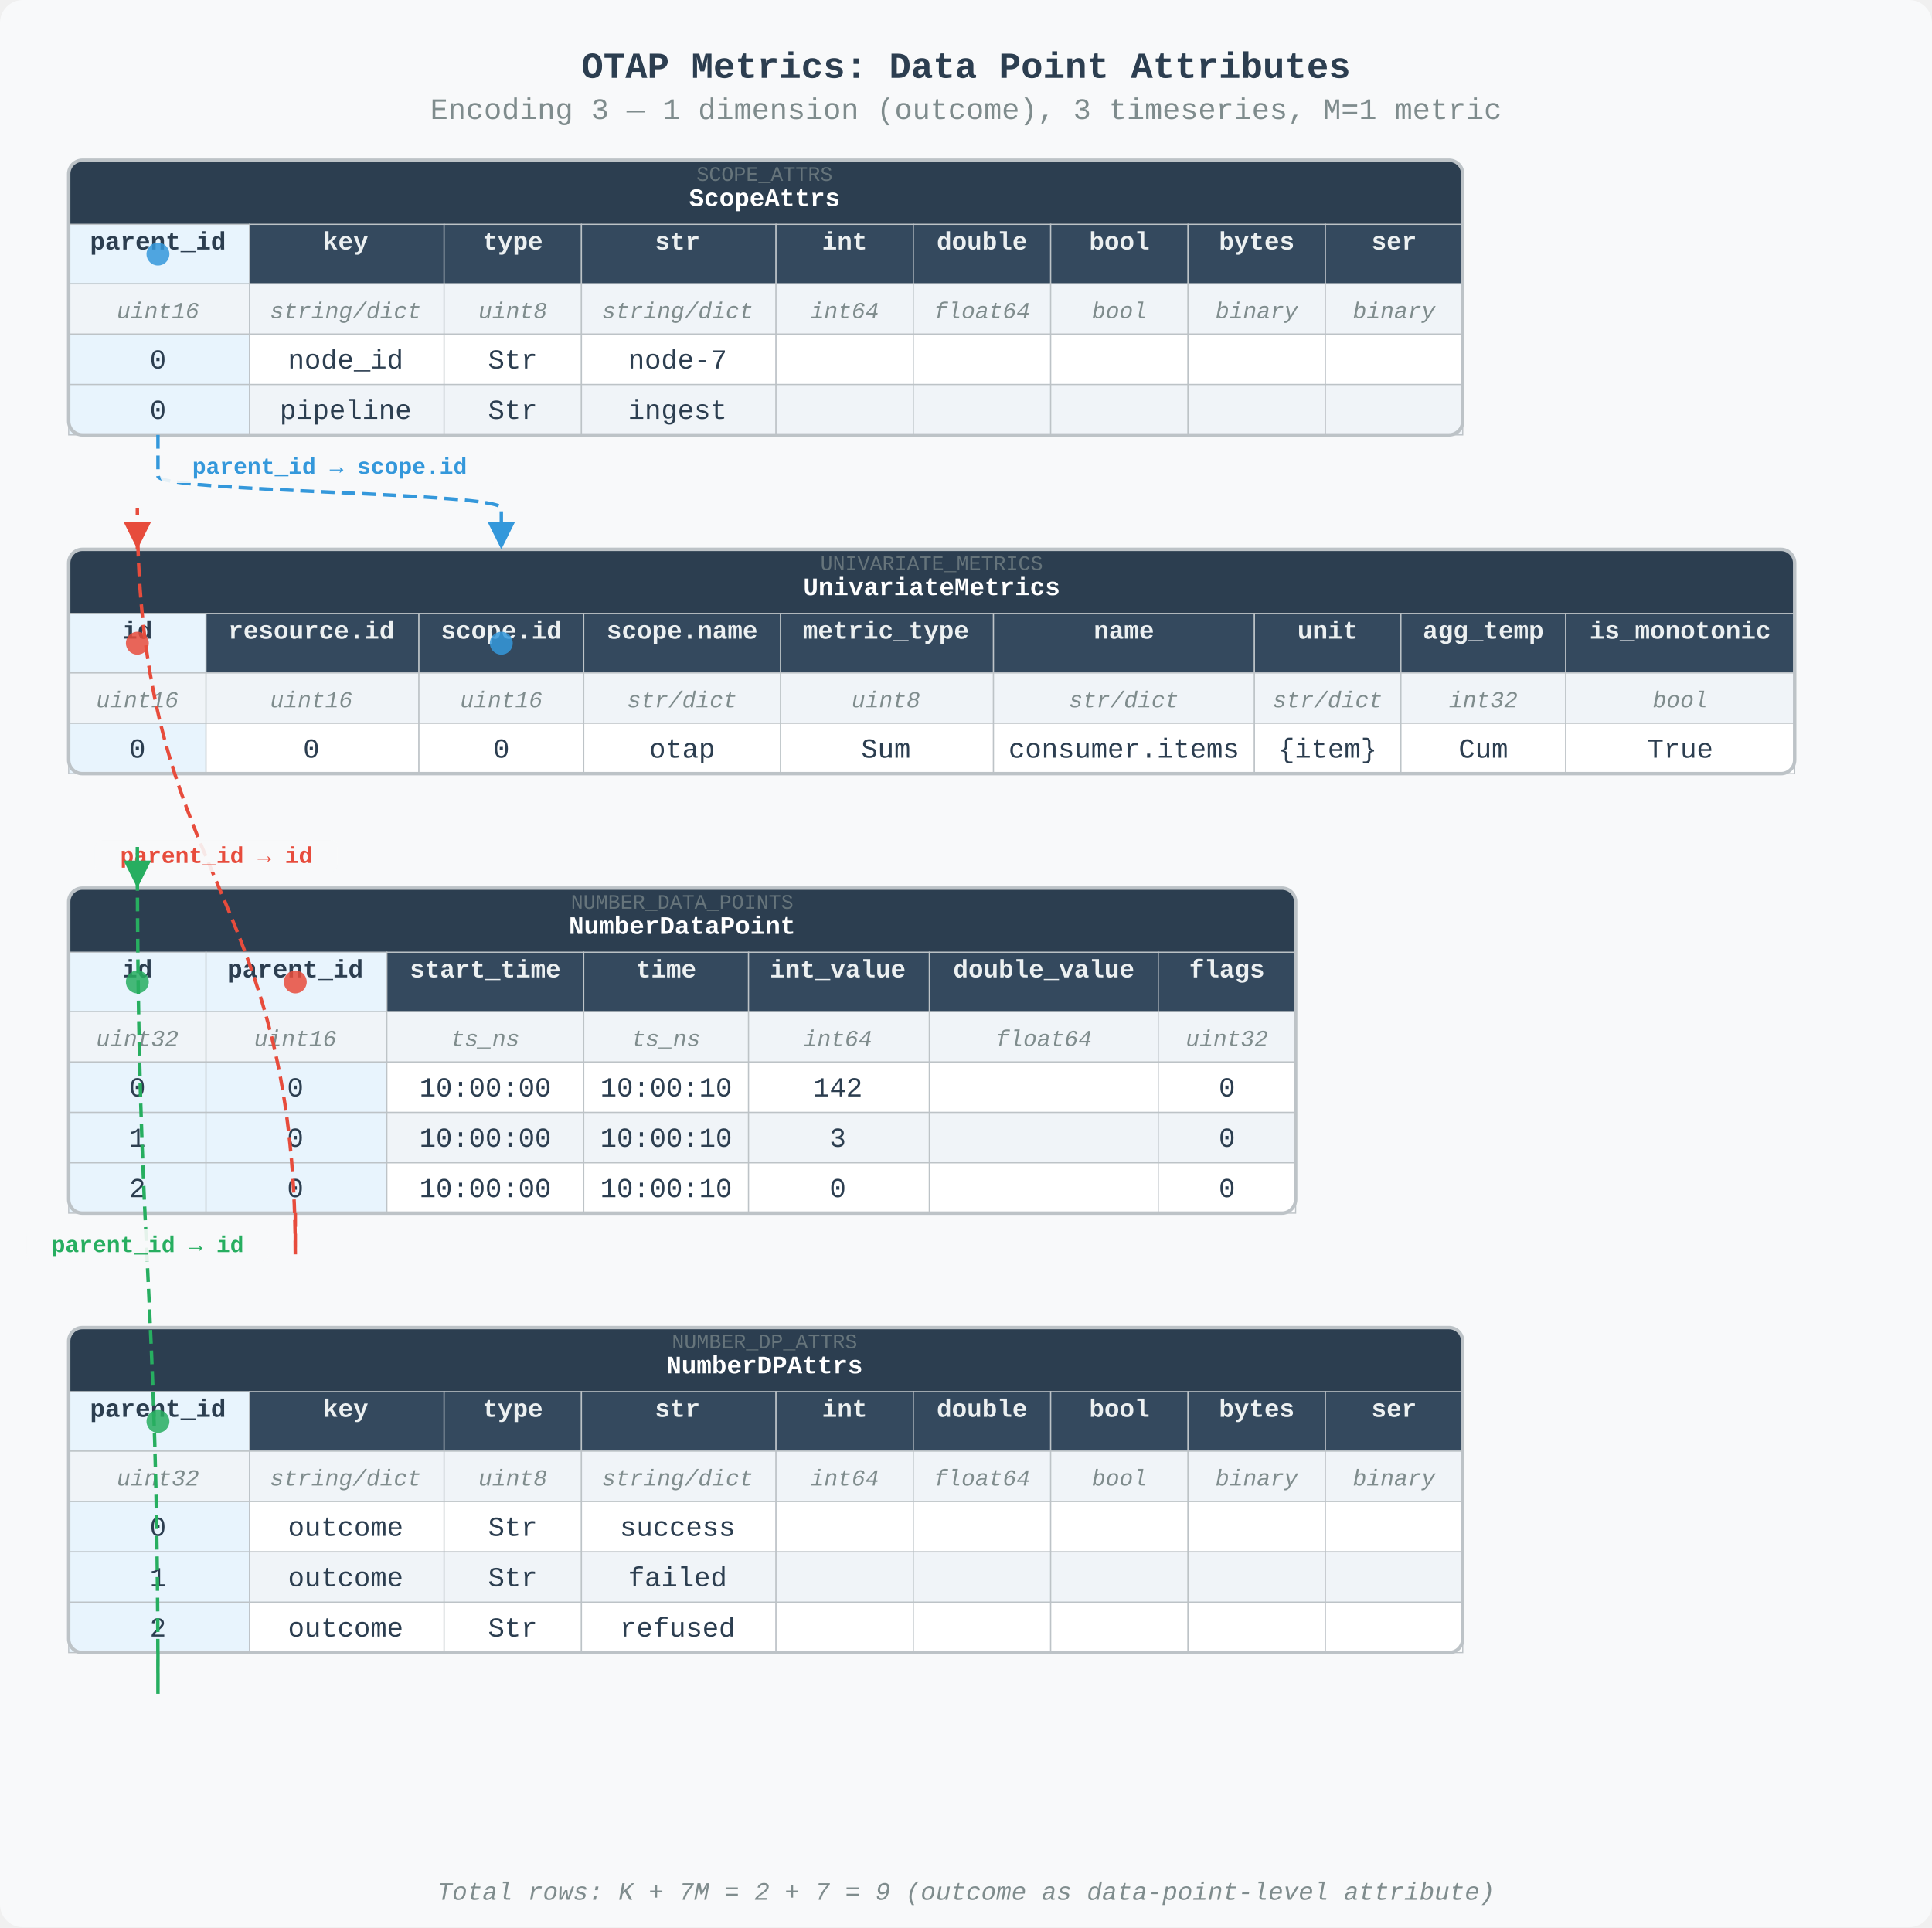
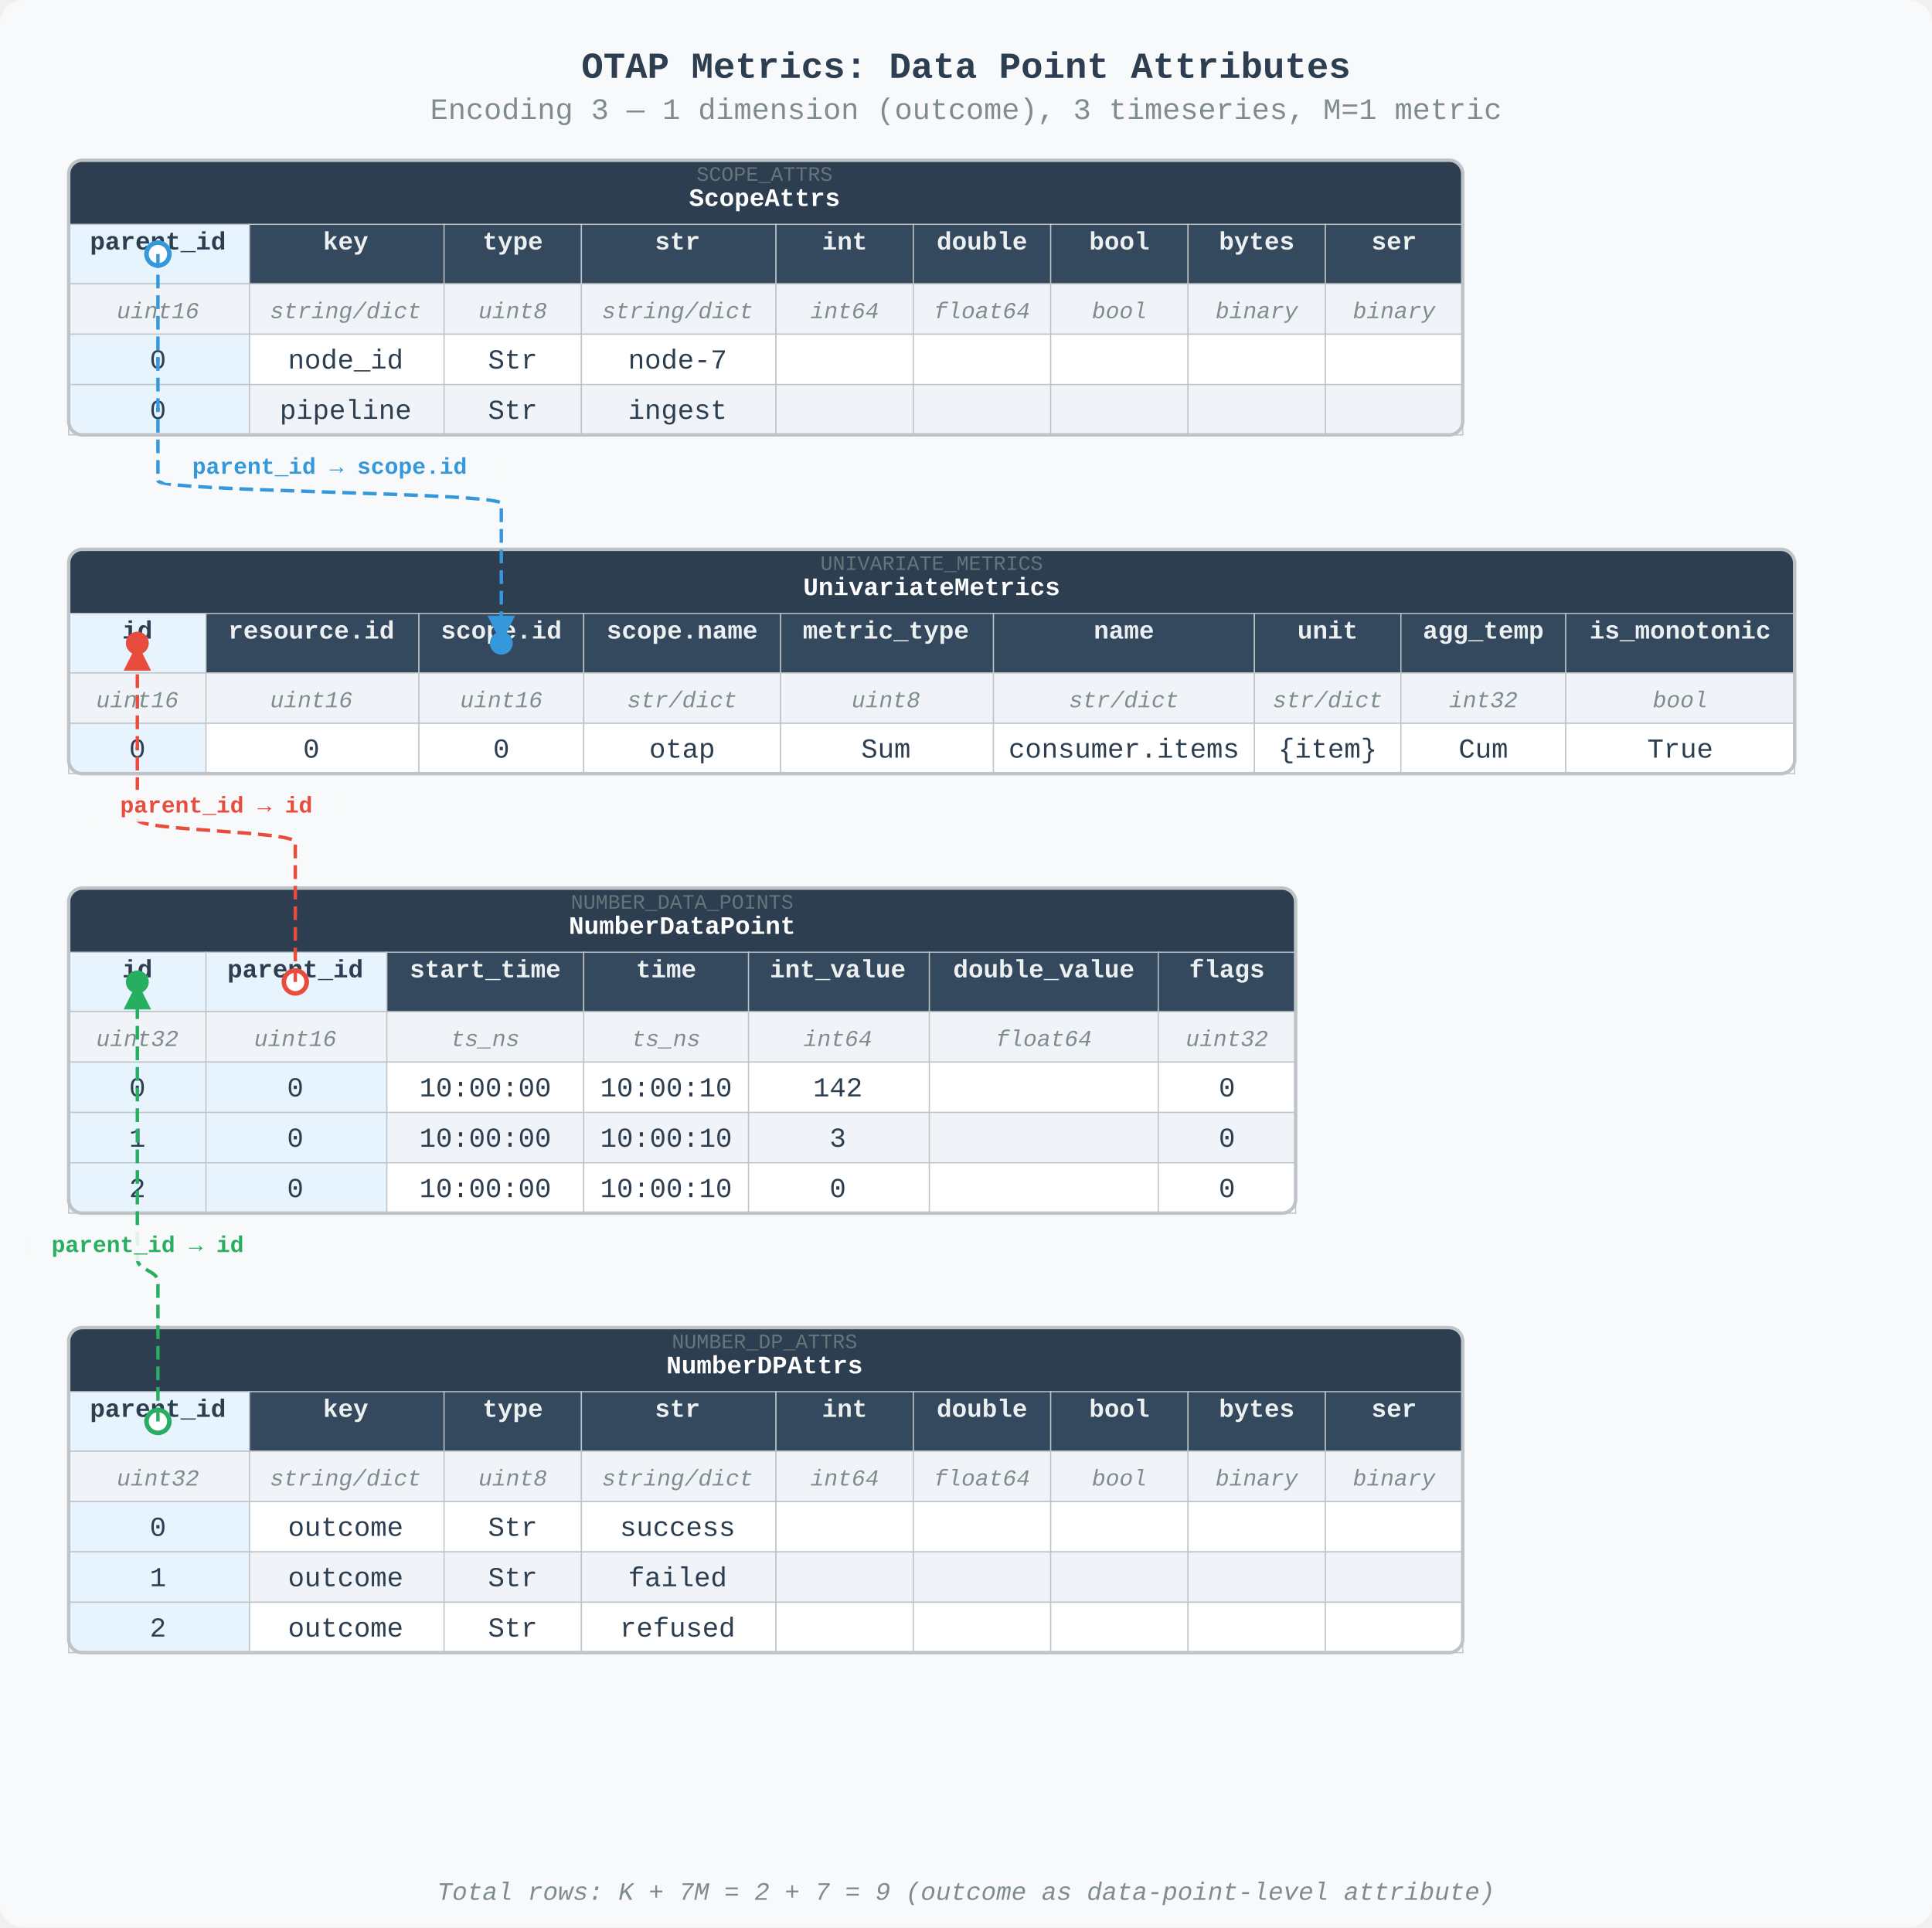
<svg xmlns="http://www.w3.org/2000/svg" viewBox="0 0 844 842" width="844" height="842">
  <defs>
-     <marker id="ah-3498db" markerWidth="8" markerHeight="8" refX="8" refY="4" orient="auto">
-       <polygon points="0 0, 8 4, 0 8" fill="#3498db" />
-     </marker>
    <marker id="ah-27ae60" markerWidth="8" markerHeight="8" refX="8" refY="4" orient="auto">
      <polygon points="0 0, 8 4, 0 8" fill="#27ae60" />
    </marker>
    <marker id="ah-e74c3c" markerWidth="8" markerHeight="8" refX="8" refY="4" orient="auto">
      <polygon points="0 0, 8 4, 0 8" fill="#e74c3c" />
+     </marker>
+     <marker id="ah-3498db" markerWidth="8" markerHeight="8" refX="8" refY="4" orient="auto">
+       <polygon points="0 0, 8 4, 0 8" fill="#3498db" />
    </marker>
  </defs>
  <rect width="844" height="842" fill="#f8f9fa" rx="10" />
  <text x="422" y="34" text-anchor="middle" fill="#2c3e50" font-family="Consolas, 'Courier New', monospace" font-size="16" font-weight="bold">OTAP Metrics: Data Point Attributes</text>
  <text x="422" y="52" text-anchor="middle" fill="#7f8c8d" font-family="Consolas, 'Courier New', monospace" font-size="13">Encoding 3 — 1 dimension (outcome), 3 timeseries, M=1 metric</text>
  <text x="422" y="830" text-anchor="middle" fill="#7f8c8d" font-family="Consolas, 'Courier New', monospace" font-size="11" font-style="italic">Total rows: K + 7M = 2 + 7 = 9  (outcome as data-point-level attribute)</text>
  <rect x="30" y="70" width="609" height="28" rx="6" ry="6" fill="#2c3e50" />
  <rect x="30" y="92" width="609" height="6" fill="#2c3e50" />
  <text x="334" y="90" text-anchor="middle" fill="#ffffff" font-family="Consolas, 'Courier New', monospace" font-size="11" font-weight="bold">ScopeAttrs</text>
  <text x="334" y="79" text-anchor="middle" fill="#7f8c8d" font-family="Consolas, 'Courier New', monospace" font-size="9" opacity="0.7">SCOPE_ATTRS</text>
  <rect x="30" y="98" width="79" height="26" fill="#e8f4fd" stroke="#bdc3c7" stroke-width="0.5" />
  <text x="69" y="109" text-anchor="middle" fill="#2c3e50" font-family="Consolas, 'Courier New', monospace" font-size="11" font-weight="bold">parent_id</text>
  <rect x="109" y="98" width="85" height="26" fill="#34495e" stroke="#bdc3c7" stroke-width="0.5" />
  <text x="151" y="109" text-anchor="middle" fill="#ecf0f1" font-family="Consolas, 'Courier New', monospace" font-size="11" font-weight="bold">key</text>
  <rect x="194" y="98" width="60" height="26" fill="#34495e" stroke="#bdc3c7" stroke-width="0.5" />
  <text x="224" y="109" text-anchor="middle" fill="#ecf0f1" font-family="Consolas, 'Courier New', monospace" font-size="11" font-weight="bold">type</text>
  <rect x="254" y="98" width="85" height="26" fill="#34495e" stroke="#bdc3c7" stroke-width="0.5" />
  <text x="296" y="109" text-anchor="middle" fill="#ecf0f1" font-family="Consolas, 'Courier New', monospace" font-size="11" font-weight="bold">str</text>
  <rect x="339" y="98" width="60" height="26" fill="#34495e" stroke="#bdc3c7" stroke-width="0.5" />
  <text x="369" y="109" text-anchor="middle" fill="#ecf0f1" font-family="Consolas, 'Courier New', monospace" font-size="11" font-weight="bold">int</text>
  <rect x="399" y="98" width="60" height="26" fill="#34495e" stroke="#bdc3c7" stroke-width="0.5" />
  <text x="429" y="109" text-anchor="middle" fill="#ecf0f1" font-family="Consolas, 'Courier New', monospace" font-size="11" font-weight="bold">double</text>
  <rect x="459" y="98" width="60" height="26" fill="#34495e" stroke="#bdc3c7" stroke-width="0.5" />
  <text x="489" y="109" text-anchor="middle" fill="#ecf0f1" font-family="Consolas, 'Courier New', monospace" font-size="11" font-weight="bold">bool</text>
  <rect x="519" y="98" width="60" height="26" fill="#34495e" stroke="#bdc3c7" stroke-width="0.5" />
  <text x="549" y="109" text-anchor="middle" fill="#ecf0f1" font-family="Consolas, 'Courier New', monospace" font-size="11" font-weight="bold">bytes</text>
  <rect x="579" y="98" width="60" height="26" fill="#34495e" stroke="#bdc3c7" stroke-width="0.5" />
  <text x="609" y="109" text-anchor="middle" fill="#ecf0f1" font-family="Consolas, 'Courier New', monospace" font-size="11" font-weight="bold">ser</text>
  <rect x="30" y="124" width="79" height="22" fill="#f0f4f8" stroke="#bdc3c7" stroke-width="0.5" />
  <text x="69" y="139" text-anchor="middle" fill="#7f8c8d" font-family="Consolas, 'Courier New', monospace" font-size="10" font-style="italic">uint16</text>
  <rect x="109" y="124" width="85" height="22" fill="#f0f4f8" stroke="#bdc3c7" stroke-width="0.5" />
  <text x="151" y="139" text-anchor="middle" fill="#7f8c8d" font-family="Consolas, 'Courier New', monospace" font-size="10" font-style="italic">string/dict</text>
  <rect x="194" y="124" width="60" height="22" fill="#f0f4f8" stroke="#bdc3c7" stroke-width="0.5" />
  <text x="224" y="139" text-anchor="middle" fill="#7f8c8d" font-family="Consolas, 'Courier New', monospace" font-size="10" font-style="italic">uint8</text>
  <rect x="254" y="124" width="85" height="22" fill="#f0f4f8" stroke="#bdc3c7" stroke-width="0.5" />
  <text x="296" y="139" text-anchor="middle" fill="#7f8c8d" font-family="Consolas, 'Courier New', monospace" font-size="10" font-style="italic">string/dict</text>
  <rect x="339" y="124" width="60" height="22" fill="#f0f4f8" stroke="#bdc3c7" stroke-width="0.5" />
  <text x="369" y="139" text-anchor="middle" fill="#7f8c8d" font-family="Consolas, 'Courier New', monospace" font-size="10" font-style="italic">int64</text>
  <rect x="399" y="124" width="60" height="22" fill="#f0f4f8" stroke="#bdc3c7" stroke-width="0.5" />
  <text x="429" y="139" text-anchor="middle" fill="#7f8c8d" font-family="Consolas, 'Courier New', monospace" font-size="10" font-style="italic">float64</text>
  <rect x="459" y="124" width="60" height="22" fill="#f0f4f8" stroke="#bdc3c7" stroke-width="0.5" />
  <text x="489" y="139" text-anchor="middle" fill="#7f8c8d" font-family="Consolas, 'Courier New', monospace" font-size="10" font-style="italic">bool</text>
  <rect x="519" y="124" width="60" height="22" fill="#f0f4f8" stroke="#bdc3c7" stroke-width="0.5" />
  <text x="549" y="139" text-anchor="middle" fill="#7f8c8d" font-family="Consolas, 'Courier New', monospace" font-size="10" font-style="italic">binary</text>
  <rect x="579" y="124" width="60" height="22" fill="#f0f4f8" stroke="#bdc3c7" stroke-width="0.5" />
  <text x="609" y="139" text-anchor="middle" fill="#7f8c8d" font-family="Consolas, 'Courier New', monospace" font-size="10" font-style="italic">binary</text>
  <rect x="30" y="146" width="79" height="22" fill="#e8f4fd" stroke="#bdc3c7" stroke-width="0.5" />
  <text x="69" y="161" text-anchor="middle" fill="#2c3e50" font-family="Consolas, 'Courier New', monospace" font-size="12">0</text>
  <rect x="109" y="146" width="85" height="22" fill="#ffffff" stroke="#bdc3c7" stroke-width="0.5" />
  <text x="151" y="161" text-anchor="middle" fill="#2c3e50" font-family="Consolas, 'Courier New', monospace" font-size="12">node_id</text>
  <rect x="194" y="146" width="60" height="22" fill="#ffffff" stroke="#bdc3c7" stroke-width="0.5" />
  <text x="224" y="161" text-anchor="middle" fill="#2c3e50" font-family="Consolas, 'Courier New', monospace" font-size="12">Str</text>
  <rect x="254" y="146" width="85" height="22" fill="#ffffff" stroke="#bdc3c7" stroke-width="0.5" />
  <text x="296" y="161" text-anchor="middle" fill="#2c3e50" font-family="Consolas, 'Courier New', monospace" font-size="12">node-7</text>
  <rect x="339" y="146" width="60" height="22" fill="#ffffff" stroke="#bdc3c7" stroke-width="0.5" />
  <text x="369" y="161" text-anchor="middle" fill="#2c3e50" font-family="Consolas, 'Courier New', monospace" font-size="12" />
  <rect x="399" y="146" width="60" height="22" fill="#ffffff" stroke="#bdc3c7" stroke-width="0.5" />
  <text x="429" y="161" text-anchor="middle" fill="#2c3e50" font-family="Consolas, 'Courier New', monospace" font-size="12" />
  <rect x="459" y="146" width="60" height="22" fill="#ffffff" stroke="#bdc3c7" stroke-width="0.5" />
  <text x="489" y="161" text-anchor="middle" fill="#2c3e50" font-family="Consolas, 'Courier New', monospace" font-size="12" />
  <rect x="519" y="146" width="60" height="22" fill="#ffffff" stroke="#bdc3c7" stroke-width="0.5" />
  <text x="549" y="161" text-anchor="middle" fill="#2c3e50" font-family="Consolas, 'Courier New', monospace" font-size="12" />
  <rect x="579" y="146" width="60" height="22" fill="#ffffff" stroke="#bdc3c7" stroke-width="0.5" />
  <text x="609" y="161" text-anchor="middle" fill="#2c3e50" font-family="Consolas, 'Courier New', monospace" font-size="12" />
  <rect x="30" y="168" width="79" height="22" fill="#e8f4fd" stroke="#bdc3c7" stroke-width="0.5" />
  <text x="69" y="183" text-anchor="middle" fill="#2c3e50" font-family="Consolas, 'Courier New', monospace" font-size="12">0</text>
  <rect x="109" y="168" width="85" height="22" fill="#f0f4f8" stroke="#bdc3c7" stroke-width="0.5" />
  <text x="151" y="183" text-anchor="middle" fill="#2c3e50" font-family="Consolas, 'Courier New', monospace" font-size="12">pipeline</text>
  <rect x="194" y="168" width="60" height="22" fill="#f0f4f8" stroke="#bdc3c7" stroke-width="0.5" />
  <text x="224" y="183" text-anchor="middle" fill="#2c3e50" font-family="Consolas, 'Courier New', monospace" font-size="12">Str</text>
  <rect x="254" y="168" width="85" height="22" fill="#f0f4f8" stroke="#bdc3c7" stroke-width="0.5" />
  <text x="296" y="183" text-anchor="middle" fill="#2c3e50" font-family="Consolas, 'Courier New', monospace" font-size="12">ingest</text>
  <rect x="339" y="168" width="60" height="22" fill="#f0f4f8" stroke="#bdc3c7" stroke-width="0.5" />
  <text x="369" y="183" text-anchor="middle" fill="#2c3e50" font-family="Consolas, 'Courier New', monospace" font-size="12" />
  <rect x="399" y="168" width="60" height="22" fill="#f0f4f8" stroke="#bdc3c7" stroke-width="0.5" />
  <text x="429" y="183" text-anchor="middle" fill="#2c3e50" font-family="Consolas, 'Courier New', monospace" font-size="12" />
  <rect x="459" y="168" width="60" height="22" fill="#f0f4f8" stroke="#bdc3c7" stroke-width="0.5" />
  <text x="489" y="183" text-anchor="middle" fill="#2c3e50" font-family="Consolas, 'Courier New', monospace" font-size="12" />
  <rect x="519" y="168" width="60" height="22" fill="#f0f4f8" stroke="#bdc3c7" stroke-width="0.5" />
  <text x="549" y="183" text-anchor="middle" fill="#2c3e50" font-family="Consolas, 'Courier New', monospace" font-size="12" />
  <rect x="579" y="168" width="60" height="22" fill="#f0f4f8" stroke="#bdc3c7" stroke-width="0.5" />
  <text x="609" y="183" text-anchor="middle" fill="#2c3e50" font-family="Consolas, 'Courier New', monospace" font-size="12" />
  <rect x="30" y="70" width="609" height="120" rx="6" ry="6" fill="none" stroke="#bdc3c7" stroke-width="1.5" />
  <rect x="30" y="240" width="754" height="28" rx="6" ry="6" fill="#2c3e50" />
  <rect x="30" y="262" width="754" height="6" fill="#2c3e50" />
  <text x="407" y="260" text-anchor="middle" fill="#ffffff" font-family="Consolas, 'Courier New', monospace" font-size="11" font-weight="bold">UnivariateMetrics</text>
  <text x="407" y="249" text-anchor="middle" fill="#7f8c8d" font-family="Consolas, 'Courier New', monospace" font-size="9" opacity="0.7">UNIVARIATE_METRICS</text>
  <rect x="30" y="268" width="60" height="26" fill="#e8f4fd" stroke="#bdc3c7" stroke-width="0.5" />
  <text x="60" y="279" text-anchor="middle" fill="#2c3e50" font-family="Consolas, 'Courier New', monospace" font-size="11" font-weight="bold">id</text>
  <rect x="90" y="268" width="93" height="26" fill="#34495e" stroke="#bdc3c7" stroke-width="0.5" />
  <text x="136" y="279" text-anchor="middle" fill="#ecf0f1" font-family="Consolas, 'Courier New', monospace" font-size="11" font-weight="bold">resource.id</text>
  <rect x="183" y="268" width="72" height="26" fill="#34495e" stroke="#bdc3c7" stroke-width="0.5" />
  <text x="219" y="279" text-anchor="middle" fill="#ecf0f1" font-family="Consolas, 'Courier New', monospace" font-size="11" font-weight="bold">scope.id</text>
  <rect x="255" y="268" width="86" height="26" fill="#34495e" stroke="#bdc3c7" stroke-width="0.5" />
  <text x="298" y="279" text-anchor="middle" fill="#ecf0f1" font-family="Consolas, 'Courier New', monospace" font-size="11" font-weight="bold">scope.name</text>
  <rect x="341" y="268" width="93" height="26" fill="#34495e" stroke="#bdc3c7" stroke-width="0.5" />
  <text x="387" y="279" text-anchor="middle" fill="#ecf0f1" font-family="Consolas, 'Courier New', monospace" font-size="11" font-weight="bold">metric_type</text>
  <rect x="434" y="268" width="114" height="26" fill="#34495e" stroke="#bdc3c7" stroke-width="0.5" />
  <text x="491" y="279" text-anchor="middle" fill="#ecf0f1" font-family="Consolas, 'Courier New', monospace" font-size="11" font-weight="bold">name</text>
  <rect x="548" y="268" width="64" height="26" fill="#34495e" stroke="#bdc3c7" stroke-width="0.5" />
  <text x="580" y="279" text-anchor="middle" fill="#ecf0f1" font-family="Consolas, 'Courier New', monospace" font-size="11" font-weight="bold">unit</text>
  <rect x="612" y="268" width="72" height="26" fill="#34495e" stroke="#bdc3c7" stroke-width="0.5" />
  <text x="648" y="279" text-anchor="middle" fill="#ecf0f1" font-family="Consolas, 'Courier New', monospace" font-size="11" font-weight="bold">agg_temp</text>
  <rect x="684" y="268" width="100" height="26" fill="#34495e" stroke="#bdc3c7" stroke-width="0.5" />
  <text x="734" y="279" text-anchor="middle" fill="#ecf0f1" font-family="Consolas, 'Courier New', monospace" font-size="11" font-weight="bold">is_monotonic</text>
  <rect x="30" y="294" width="60" height="22" fill="#f0f4f8" stroke="#bdc3c7" stroke-width="0.5" />
  <text x="60" y="309" text-anchor="middle" fill="#7f8c8d" font-family="Consolas, 'Courier New', monospace" font-size="10" font-style="italic">uint16</text>
  <rect x="90" y="294" width="93" height="22" fill="#f0f4f8" stroke="#bdc3c7" stroke-width="0.5" />
  <text x="136" y="309" text-anchor="middle" fill="#7f8c8d" font-family="Consolas, 'Courier New', monospace" font-size="10" font-style="italic">uint16</text>
  <rect x="183" y="294" width="72" height="22" fill="#f0f4f8" stroke="#bdc3c7" stroke-width="0.5" />
  <text x="219" y="309" text-anchor="middle" fill="#7f8c8d" font-family="Consolas, 'Courier New', monospace" font-size="10" font-style="italic">uint16</text>
  <rect x="255" y="294" width="86" height="22" fill="#f0f4f8" stroke="#bdc3c7" stroke-width="0.5" />
  <text x="298" y="309" text-anchor="middle" fill="#7f8c8d" font-family="Consolas, 'Courier New', monospace" font-size="10" font-style="italic">str/dict</text>
  <rect x="341" y="294" width="93" height="22" fill="#f0f4f8" stroke="#bdc3c7" stroke-width="0.5" />
  <text x="387" y="309" text-anchor="middle" fill="#7f8c8d" font-family="Consolas, 'Courier New', monospace" font-size="10" font-style="italic">uint8</text>
  <rect x="434" y="294" width="114" height="22" fill="#f0f4f8" stroke="#bdc3c7" stroke-width="0.5" />
  <text x="491" y="309" text-anchor="middle" fill="#7f8c8d" font-family="Consolas, 'Courier New', monospace" font-size="10" font-style="italic">str/dict</text>
  <rect x="548" y="294" width="64" height="22" fill="#f0f4f8" stroke="#bdc3c7" stroke-width="0.5" />
  <text x="580" y="309" text-anchor="middle" fill="#7f8c8d" font-family="Consolas, 'Courier New', monospace" font-size="10" font-style="italic">str/dict</text>
  <rect x="612" y="294" width="72" height="22" fill="#f0f4f8" stroke="#bdc3c7" stroke-width="0.5" />
  <text x="648" y="309" text-anchor="middle" fill="#7f8c8d" font-family="Consolas, 'Courier New', monospace" font-size="10" font-style="italic">int32</text>
  <rect x="684" y="294" width="100" height="22" fill="#f0f4f8" stroke="#bdc3c7" stroke-width="0.5" />
  <text x="734" y="309" text-anchor="middle" fill="#7f8c8d" font-family="Consolas, 'Courier New', monospace" font-size="10" font-style="italic">bool</text>
  <rect x="30" y="316" width="60" height="22" fill="#e8f4fd" stroke="#bdc3c7" stroke-width="0.5" />
  <text x="60" y="331" text-anchor="middle" fill="#2c3e50" font-family="Consolas, 'Courier New', monospace" font-size="12">0</text>
  <rect x="90" y="316" width="93" height="22" fill="#ffffff" stroke="#bdc3c7" stroke-width="0.5" />
  <text x="136" y="331" text-anchor="middle" fill="#2c3e50" font-family="Consolas, 'Courier New', monospace" font-size="12">0</text>
  <rect x="183" y="316" width="72" height="22" fill="#ffffff" stroke="#bdc3c7" stroke-width="0.5" />
  <text x="219" y="331" text-anchor="middle" fill="#2c3e50" font-family="Consolas, 'Courier New', monospace" font-size="12">0</text>
  <rect x="255" y="316" width="86" height="22" fill="#ffffff" stroke="#bdc3c7" stroke-width="0.5" />
  <text x="298" y="331" text-anchor="middle" fill="#2c3e50" font-family="Consolas, 'Courier New', monospace" font-size="12">otap</text>
  <rect x="341" y="316" width="93" height="22" fill="#ffffff" stroke="#bdc3c7" stroke-width="0.5" />
  <text x="387" y="331" text-anchor="middle" fill="#2c3e50" font-family="Consolas, 'Courier New', monospace" font-size="12">Sum</text>
  <rect x="434" y="316" width="114" height="22" fill="#ffffff" stroke="#bdc3c7" stroke-width="0.5" />
  <text x="491" y="331" text-anchor="middle" fill="#2c3e50" font-family="Consolas, 'Courier New', monospace" font-size="12">consumer.items</text>
  <rect x="548" y="316" width="64" height="22" fill="#ffffff" stroke="#bdc3c7" stroke-width="0.5" />
  <text x="580" y="331" text-anchor="middle" fill="#2c3e50" font-family="Consolas, 'Courier New', monospace" font-size="12">{item}</text>
  <rect x="612" y="316" width="72" height="22" fill="#ffffff" stroke="#bdc3c7" stroke-width="0.5" />
  <text x="648" y="331" text-anchor="middle" fill="#2c3e50" font-family="Consolas, 'Courier New', monospace" font-size="12">Cum</text>
  <rect x="684" y="316" width="100" height="22" fill="#ffffff" stroke="#bdc3c7" stroke-width="0.5" />
  <text x="734" y="331" text-anchor="middle" fill="#2c3e50" font-family="Consolas, 'Courier New', monospace" font-size="12">True</text>
  <rect x="30" y="240" width="754" height="98" rx="6" ry="6" fill="none" stroke="#bdc3c7" stroke-width="1.5" />
  <rect x="30" y="388" width="536" height="28" rx="6" ry="6" fill="#2c3e50" />
  <rect x="30" y="410" width="536" height="6" fill="#2c3e50" />
  <text x="298" y="408" text-anchor="middle" fill="#ffffff" font-family="Consolas, 'Courier New', monospace" font-size="11" font-weight="bold">NumberDataPoint</text>
  <text x="298" y="397" text-anchor="middle" fill="#7f8c8d" font-family="Consolas, 'Courier New', monospace" font-size="9" opacity="0.7">NUMBER_DATA_POINTS</text>
  <rect x="30" y="416" width="60" height="26" fill="#e8f4fd" stroke="#bdc3c7" stroke-width="0.5" />
  <text x="60" y="427" text-anchor="middle" fill="#2c3e50" font-family="Consolas, 'Courier New', monospace" font-size="11" font-weight="bold">id</text>
  <rect x="90" y="416" width="79" height="26" fill="#e8f4fd" stroke="#bdc3c7" stroke-width="0.5" />
  <text x="129" y="427" text-anchor="middle" fill="#2c3e50" font-family="Consolas, 'Courier New', monospace" font-size="11" font-weight="bold">parent_id</text>
  <rect x="169" y="416" width="86" height="26" fill="#34495e" stroke="#bdc3c7" stroke-width="0.5" />
  <text x="212" y="427" text-anchor="middle" fill="#ecf0f1" font-family="Consolas, 'Courier New', monospace" font-size="11" font-weight="bold">start_time</text>
  <rect x="255" y="416" width="72" height="26" fill="#34495e" stroke="#bdc3c7" stroke-width="0.5" />
  <text x="291" y="427" text-anchor="middle" fill="#ecf0f1" font-family="Consolas, 'Courier New', monospace" font-size="11" font-weight="bold">time</text>
  <rect x="327" y="416" width="79" height="26" fill="#34495e" stroke="#bdc3c7" stroke-width="0.5" />
  <text x="366" y="427" text-anchor="middle" fill="#ecf0f1" font-family="Consolas, 'Courier New', monospace" font-size="11" font-weight="bold">int_value</text>
  <rect x="406" y="416" width="100" height="26" fill="#34495e" stroke="#bdc3c7" stroke-width="0.5" />
  <text x="456" y="427" text-anchor="middle" fill="#ecf0f1" font-family="Consolas, 'Courier New', monospace" font-size="11" font-weight="bold">double_value</text>
  <rect x="506" y="416" width="60" height="26" fill="#34495e" stroke="#bdc3c7" stroke-width="0.5" />
  <text x="536" y="427" text-anchor="middle" fill="#ecf0f1" font-family="Consolas, 'Courier New', monospace" font-size="11" font-weight="bold">flags</text>
  <rect x="30" y="442" width="60" height="22" fill="#f0f4f8" stroke="#bdc3c7" stroke-width="0.5" />
  <text x="60" y="457" text-anchor="middle" fill="#7f8c8d" font-family="Consolas, 'Courier New', monospace" font-size="10" font-style="italic">uint32</text>
  <rect x="90" y="442" width="79" height="22" fill="#f0f4f8" stroke="#bdc3c7" stroke-width="0.5" />
  <text x="129" y="457" text-anchor="middle" fill="#7f8c8d" font-family="Consolas, 'Courier New', monospace" font-size="10" font-style="italic">uint16</text>
  <rect x="169" y="442" width="86" height="22" fill="#f0f4f8" stroke="#bdc3c7" stroke-width="0.5" />
  <text x="212" y="457" text-anchor="middle" fill="#7f8c8d" font-family="Consolas, 'Courier New', monospace" font-size="10" font-style="italic">ts_ns</text>
  <rect x="255" y="442" width="72" height="22" fill="#f0f4f8" stroke="#bdc3c7" stroke-width="0.5" />
  <text x="291" y="457" text-anchor="middle" fill="#7f8c8d" font-family="Consolas, 'Courier New', monospace" font-size="10" font-style="italic">ts_ns</text>
  <rect x="327" y="442" width="79" height="22" fill="#f0f4f8" stroke="#bdc3c7" stroke-width="0.5" />
  <text x="366" y="457" text-anchor="middle" fill="#7f8c8d" font-family="Consolas, 'Courier New', monospace" font-size="10" font-style="italic">int64</text>
  <rect x="406" y="442" width="100" height="22" fill="#f0f4f8" stroke="#bdc3c7" stroke-width="0.5" />
  <text x="456" y="457" text-anchor="middle" fill="#7f8c8d" font-family="Consolas, 'Courier New', monospace" font-size="10" font-style="italic">float64</text>
  <rect x="506" y="442" width="60" height="22" fill="#f0f4f8" stroke="#bdc3c7" stroke-width="0.5" />
  <text x="536" y="457" text-anchor="middle" fill="#7f8c8d" font-family="Consolas, 'Courier New', monospace" font-size="10" font-style="italic">uint32</text>
  <rect x="30" y="464" width="60" height="22" fill="#e8f4fd" stroke="#bdc3c7" stroke-width="0.5" />
  <text x="60" y="479" text-anchor="middle" fill="#2c3e50" font-family="Consolas, 'Courier New', monospace" font-size="12">0</text>
  <rect x="90" y="464" width="79" height="22" fill="#e8f4fd" stroke="#bdc3c7" stroke-width="0.5" />
  <text x="129" y="479" text-anchor="middle" fill="#2c3e50" font-family="Consolas, 'Courier New', monospace" font-size="12">0</text>
  <rect x="169" y="464" width="86" height="22" fill="#ffffff" stroke="#bdc3c7" stroke-width="0.5" />
  <text x="212" y="479" text-anchor="middle" fill="#2c3e50" font-family="Consolas, 'Courier New', monospace" font-size="12">10:00:00</text>
  <rect x="255" y="464" width="72" height="22" fill="#ffffff" stroke="#bdc3c7" stroke-width="0.5" />
  <text x="291" y="479" text-anchor="middle" fill="#2c3e50" font-family="Consolas, 'Courier New', monospace" font-size="12">10:00:10</text>
  <rect x="327" y="464" width="79" height="22" fill="#ffffff" stroke="#bdc3c7" stroke-width="0.5" />
  <text x="366" y="479" text-anchor="middle" fill="#2c3e50" font-family="Consolas, 'Courier New', monospace" font-size="12">142</text>
  <rect x="406" y="464" width="100" height="22" fill="#ffffff" stroke="#bdc3c7" stroke-width="0.5" />
  <text x="456" y="479" text-anchor="middle" fill="#2c3e50" font-family="Consolas, 'Courier New', monospace" font-size="12" />
  <rect x="506" y="464" width="60" height="22" fill="#ffffff" stroke="#bdc3c7" stroke-width="0.5" />
  <text x="536" y="479" text-anchor="middle" fill="#2c3e50" font-family="Consolas, 'Courier New', monospace" font-size="12">0</text>
  <rect x="30" y="486" width="60" height="22" fill="#e8f4fd" stroke="#bdc3c7" stroke-width="0.5" />
  <text x="60" y="501" text-anchor="middle" fill="#2c3e50" font-family="Consolas, 'Courier New', monospace" font-size="12">1</text>
  <rect x="90" y="486" width="79" height="22" fill="#e8f4fd" stroke="#bdc3c7" stroke-width="0.5" />
  <text x="129" y="501" text-anchor="middle" fill="#2c3e50" font-family="Consolas, 'Courier New', monospace" font-size="12">0</text>
  <rect x="169" y="486" width="86" height="22" fill="#f0f4f8" stroke="#bdc3c7" stroke-width="0.5" />
  <text x="212" y="501" text-anchor="middle" fill="#2c3e50" font-family="Consolas, 'Courier New', monospace" font-size="12">10:00:00</text>
  <rect x="255" y="486" width="72" height="22" fill="#f0f4f8" stroke="#bdc3c7" stroke-width="0.5" />
  <text x="291" y="501" text-anchor="middle" fill="#2c3e50" font-family="Consolas, 'Courier New', monospace" font-size="12">10:00:10</text>
  <rect x="327" y="486" width="79" height="22" fill="#f0f4f8" stroke="#bdc3c7" stroke-width="0.5" />
  <text x="366" y="501" text-anchor="middle" fill="#2c3e50" font-family="Consolas, 'Courier New', monospace" font-size="12">3</text>
  <rect x="406" y="486" width="100" height="22" fill="#f0f4f8" stroke="#bdc3c7" stroke-width="0.5" />
  <text x="456" y="501" text-anchor="middle" fill="#2c3e50" font-family="Consolas, 'Courier New', monospace" font-size="12" />
  <rect x="506" y="486" width="60" height="22" fill="#f0f4f8" stroke="#bdc3c7" stroke-width="0.5" />
  <text x="536" y="501" text-anchor="middle" fill="#2c3e50" font-family="Consolas, 'Courier New', monospace" font-size="12">0</text>
  <rect x="30" y="508" width="60" height="22" fill="#e8f4fd" stroke="#bdc3c7" stroke-width="0.5" />
  <text x="60" y="523" text-anchor="middle" fill="#2c3e50" font-family="Consolas, 'Courier New', monospace" font-size="12">2</text>
  <rect x="90" y="508" width="79" height="22" fill="#e8f4fd" stroke="#bdc3c7" stroke-width="0.5" />
  <text x="129" y="523" text-anchor="middle" fill="#2c3e50" font-family="Consolas, 'Courier New', monospace" font-size="12">0</text>
  <rect x="169" y="508" width="86" height="22" fill="#ffffff" stroke="#bdc3c7" stroke-width="0.5" />
  <text x="212" y="523" text-anchor="middle" fill="#2c3e50" font-family="Consolas, 'Courier New', monospace" font-size="12">10:00:00</text>
  <rect x="255" y="508" width="72" height="22" fill="#ffffff" stroke="#bdc3c7" stroke-width="0.5" />
  <text x="291" y="523" text-anchor="middle" fill="#2c3e50" font-family="Consolas, 'Courier New', monospace" font-size="12">10:00:10</text>
  <rect x="327" y="508" width="79" height="22" fill="#ffffff" stroke="#bdc3c7" stroke-width="0.5" />
  <text x="366" y="523" text-anchor="middle" fill="#2c3e50" font-family="Consolas, 'Courier New', monospace" font-size="12">0</text>
  <rect x="406" y="508" width="100" height="22" fill="#ffffff" stroke="#bdc3c7" stroke-width="0.5" />
  <text x="456" y="523" text-anchor="middle" fill="#2c3e50" font-family="Consolas, 'Courier New', monospace" font-size="12" />
  <rect x="506" y="508" width="60" height="22" fill="#ffffff" stroke="#bdc3c7" stroke-width="0.5" />
  <text x="536" y="523" text-anchor="middle" fill="#2c3e50" font-family="Consolas, 'Courier New', monospace" font-size="12">0</text>
  <rect x="30" y="388" width="536" height="142" rx="6" ry="6" fill="none" stroke="#bdc3c7" stroke-width="1.5" />
  <rect x="30" y="580" width="609" height="28" rx="6" ry="6" fill="#2c3e50" />
  <rect x="30" y="602" width="609" height="6" fill="#2c3e50" />
  <text x="334" y="600" text-anchor="middle" fill="#ffffff" font-family="Consolas, 'Courier New', monospace" font-size="11" font-weight="bold">NumberDPAttrs</text>
  <text x="334" y="589" text-anchor="middle" fill="#7f8c8d" font-family="Consolas, 'Courier New', monospace" font-size="9" opacity="0.7">NUMBER_DP_ATTRS</text>
  <rect x="30" y="608" width="79" height="26" fill="#e8f4fd" stroke="#bdc3c7" stroke-width="0.5" />
  <text x="69" y="619" text-anchor="middle" fill="#2c3e50" font-family="Consolas, 'Courier New', monospace" font-size="11" font-weight="bold">parent_id</text>
  <rect x="109" y="608" width="85" height="26" fill="#34495e" stroke="#bdc3c7" stroke-width="0.5" />
  <text x="151" y="619" text-anchor="middle" fill="#ecf0f1" font-family="Consolas, 'Courier New', monospace" font-size="11" font-weight="bold">key</text>
  <rect x="194" y="608" width="60" height="26" fill="#34495e" stroke="#bdc3c7" stroke-width="0.5" />
  <text x="224" y="619" text-anchor="middle" fill="#ecf0f1" font-family="Consolas, 'Courier New', monospace" font-size="11" font-weight="bold">type</text>
  <rect x="254" y="608" width="85" height="26" fill="#34495e" stroke="#bdc3c7" stroke-width="0.5" />
  <text x="296" y="619" text-anchor="middle" fill="#ecf0f1" font-family="Consolas, 'Courier New', monospace" font-size="11" font-weight="bold">str</text>
  <rect x="339" y="608" width="60" height="26" fill="#34495e" stroke="#bdc3c7" stroke-width="0.5" />
  <text x="369" y="619" text-anchor="middle" fill="#ecf0f1" font-family="Consolas, 'Courier New', monospace" font-size="11" font-weight="bold">int</text>
  <rect x="399" y="608" width="60" height="26" fill="#34495e" stroke="#bdc3c7" stroke-width="0.5" />
  <text x="429" y="619" text-anchor="middle" fill="#ecf0f1" font-family="Consolas, 'Courier New', monospace" font-size="11" font-weight="bold">double</text>
  <rect x="459" y="608" width="60" height="26" fill="#34495e" stroke="#bdc3c7" stroke-width="0.5" />
  <text x="489" y="619" text-anchor="middle" fill="#ecf0f1" font-family="Consolas, 'Courier New', monospace" font-size="11" font-weight="bold">bool</text>
  <rect x="519" y="608" width="60" height="26" fill="#34495e" stroke="#bdc3c7" stroke-width="0.5" />
  <text x="549" y="619" text-anchor="middle" fill="#ecf0f1" font-family="Consolas, 'Courier New', monospace" font-size="11" font-weight="bold">bytes</text>
  <rect x="579" y="608" width="60" height="26" fill="#34495e" stroke="#bdc3c7" stroke-width="0.5" />
  <text x="609" y="619" text-anchor="middle" fill="#ecf0f1" font-family="Consolas, 'Courier New', monospace" font-size="11" font-weight="bold">ser</text>
  <rect x="30" y="634" width="79" height="22" fill="#f0f4f8" stroke="#bdc3c7" stroke-width="0.5" />
  <text x="69" y="649" text-anchor="middle" fill="#7f8c8d" font-family="Consolas, 'Courier New', monospace" font-size="10" font-style="italic">uint32</text>
  <rect x="109" y="634" width="85" height="22" fill="#f0f4f8" stroke="#bdc3c7" stroke-width="0.5" />
  <text x="151" y="649" text-anchor="middle" fill="#7f8c8d" font-family="Consolas, 'Courier New', monospace" font-size="10" font-style="italic">string/dict</text>
  <rect x="194" y="634" width="60" height="22" fill="#f0f4f8" stroke="#bdc3c7" stroke-width="0.5" />
  <text x="224" y="649" text-anchor="middle" fill="#7f8c8d" font-family="Consolas, 'Courier New', monospace" font-size="10" font-style="italic">uint8</text>
  <rect x="254" y="634" width="85" height="22" fill="#f0f4f8" stroke="#bdc3c7" stroke-width="0.5" />
  <text x="296" y="649" text-anchor="middle" fill="#7f8c8d" font-family="Consolas, 'Courier New', monospace" font-size="10" font-style="italic">string/dict</text>
  <rect x="339" y="634" width="60" height="22" fill="#f0f4f8" stroke="#bdc3c7" stroke-width="0.5" />
  <text x="369" y="649" text-anchor="middle" fill="#7f8c8d" font-family="Consolas, 'Courier New', monospace" font-size="10" font-style="italic">int64</text>
  <rect x="399" y="634" width="60" height="22" fill="#f0f4f8" stroke="#bdc3c7" stroke-width="0.5" />
  <text x="429" y="649" text-anchor="middle" fill="#7f8c8d" font-family="Consolas, 'Courier New', monospace" font-size="10" font-style="italic">float64</text>
  <rect x="459" y="634" width="60" height="22" fill="#f0f4f8" stroke="#bdc3c7" stroke-width="0.5" />
  <text x="489" y="649" text-anchor="middle" fill="#7f8c8d" font-family="Consolas, 'Courier New', monospace" font-size="10" font-style="italic">bool</text>
  <rect x="519" y="634" width="60" height="22" fill="#f0f4f8" stroke="#bdc3c7" stroke-width="0.5" />
  <text x="549" y="649" text-anchor="middle" fill="#7f8c8d" font-family="Consolas, 'Courier New', monospace" font-size="10" font-style="italic">binary</text>
  <rect x="579" y="634" width="60" height="22" fill="#f0f4f8" stroke="#bdc3c7" stroke-width="0.5" />
  <text x="609" y="649" text-anchor="middle" fill="#7f8c8d" font-family="Consolas, 'Courier New', monospace" font-size="10" font-style="italic">binary</text>
  <rect x="30" y="656" width="79" height="22" fill="#e8f4fd" stroke="#bdc3c7" stroke-width="0.5" />
  <text x="69" y="671" text-anchor="middle" fill="#2c3e50" font-family="Consolas, 'Courier New', monospace" font-size="12">0</text>
  <rect x="109" y="656" width="85" height="22" fill="#ffffff" stroke="#bdc3c7" stroke-width="0.5" />
  <text x="151" y="671" text-anchor="middle" fill="#2c3e50" font-family="Consolas, 'Courier New', monospace" font-size="12">outcome</text>
  <rect x="194" y="656" width="60" height="22" fill="#ffffff" stroke="#bdc3c7" stroke-width="0.5" />
  <text x="224" y="671" text-anchor="middle" fill="#2c3e50" font-family="Consolas, 'Courier New', monospace" font-size="12">Str</text>
  <rect x="254" y="656" width="85" height="22" fill="#ffffff" stroke="#bdc3c7" stroke-width="0.5" />
  <text x="296" y="671" text-anchor="middle" fill="#2c3e50" font-family="Consolas, 'Courier New', monospace" font-size="12">success</text>
  <rect x="339" y="656" width="60" height="22" fill="#ffffff" stroke="#bdc3c7" stroke-width="0.5" />
  <text x="369" y="671" text-anchor="middle" fill="#2c3e50" font-family="Consolas, 'Courier New', monospace" font-size="12" />
  <rect x="399" y="656" width="60" height="22" fill="#ffffff" stroke="#bdc3c7" stroke-width="0.5" />
  <text x="429" y="671" text-anchor="middle" fill="#2c3e50" font-family="Consolas, 'Courier New', monospace" font-size="12" />
  <rect x="459" y="656" width="60" height="22" fill="#ffffff" stroke="#bdc3c7" stroke-width="0.5" />
  <text x="489" y="671" text-anchor="middle" fill="#2c3e50" font-family="Consolas, 'Courier New', monospace" font-size="12" />
  <rect x="519" y="656" width="60" height="22" fill="#ffffff" stroke="#bdc3c7" stroke-width="0.5" />
  <text x="549" y="671" text-anchor="middle" fill="#2c3e50" font-family="Consolas, 'Courier New', monospace" font-size="12" />
  <rect x="579" y="656" width="60" height="22" fill="#ffffff" stroke="#bdc3c7" stroke-width="0.5" />
  <text x="609" y="671" text-anchor="middle" fill="#2c3e50" font-family="Consolas, 'Courier New', monospace" font-size="12" />
  <rect x="30" y="678" width="79" height="22" fill="#e8f4fd" stroke="#bdc3c7" stroke-width="0.5" />
  <text x="69" y="693" text-anchor="middle" fill="#2c3e50" font-family="Consolas, 'Courier New', monospace" font-size="12">1</text>
  <rect x="109" y="678" width="85" height="22" fill="#f0f4f8" stroke="#bdc3c7" stroke-width="0.5" />
  <text x="151" y="693" text-anchor="middle" fill="#2c3e50" font-family="Consolas, 'Courier New', monospace" font-size="12">outcome</text>
  <rect x="194" y="678" width="60" height="22" fill="#f0f4f8" stroke="#bdc3c7" stroke-width="0.5" />
  <text x="224" y="693" text-anchor="middle" fill="#2c3e50" font-family="Consolas, 'Courier New', monospace" font-size="12">Str</text>
  <rect x="254" y="678" width="85" height="22" fill="#f0f4f8" stroke="#bdc3c7" stroke-width="0.5" />
  <text x="296" y="693" text-anchor="middle" fill="#2c3e50" font-family="Consolas, 'Courier New', monospace" font-size="12">failed</text>
  <rect x="339" y="678" width="60" height="22" fill="#f0f4f8" stroke="#bdc3c7" stroke-width="0.5" />
  <text x="369" y="693" text-anchor="middle" fill="#2c3e50" font-family="Consolas, 'Courier New', monospace" font-size="12" />
  <rect x="399" y="678" width="60" height="22" fill="#f0f4f8" stroke="#bdc3c7" stroke-width="0.5" />
  <text x="429" y="693" text-anchor="middle" fill="#2c3e50" font-family="Consolas, 'Courier New', monospace" font-size="12" />
  <rect x="459" y="678" width="60" height="22" fill="#f0f4f8" stroke="#bdc3c7" stroke-width="0.5" />
  <text x="489" y="693" text-anchor="middle" fill="#2c3e50" font-family="Consolas, 'Courier New', monospace" font-size="12" />
  <rect x="519" y="678" width="60" height="22" fill="#f0f4f8" stroke="#bdc3c7" stroke-width="0.5" />
  <text x="549" y="693" text-anchor="middle" fill="#2c3e50" font-family="Consolas, 'Courier New', monospace" font-size="12" />
  <rect x="579" y="678" width="60" height="22" fill="#f0f4f8" stroke="#bdc3c7" stroke-width="0.5" />
  <text x="609" y="693" text-anchor="middle" fill="#2c3e50" font-family="Consolas, 'Courier New', monospace" font-size="12" />
  <rect x="30" y="700" width="79" height="22" fill="#e8f4fd" stroke="#bdc3c7" stroke-width="0.5" />
  <text x="69" y="715" text-anchor="middle" fill="#2c3e50" font-family="Consolas, 'Courier New', monospace" font-size="12">2</text>
  <rect x="109" y="700" width="85" height="22" fill="#ffffff" stroke="#bdc3c7" stroke-width="0.5" />
  <text x="151" y="715" text-anchor="middle" fill="#2c3e50" font-family="Consolas, 'Courier New', monospace" font-size="12">outcome</text>
  <rect x="194" y="700" width="60" height="22" fill="#ffffff" stroke="#bdc3c7" stroke-width="0.5" />
  <text x="224" y="715" text-anchor="middle" fill="#2c3e50" font-family="Consolas, 'Courier New', monospace" font-size="12">Str</text>
  <rect x="254" y="700" width="85" height="22" fill="#ffffff" stroke="#bdc3c7" stroke-width="0.5" />
  <text x="296" y="715" text-anchor="middle" fill="#2c3e50" font-family="Consolas, 'Courier New', monospace" font-size="12">refused</text>
  <rect x="339" y="700" width="60" height="22" fill="#ffffff" stroke="#bdc3c7" stroke-width="0.5" />
  <text x="369" y="715" text-anchor="middle" fill="#2c3e50" font-family="Consolas, 'Courier New', monospace" font-size="12" />
  <rect x="399" y="700" width="60" height="22" fill="#ffffff" stroke="#bdc3c7" stroke-width="0.5" />
  <text x="429" y="715" text-anchor="middle" fill="#2c3e50" font-family="Consolas, 'Courier New', monospace" font-size="12" />
  <rect x="459" y="700" width="60" height="22" fill="#ffffff" stroke="#bdc3c7" stroke-width="0.5" />
  <text x="489" y="715" text-anchor="middle" fill="#2c3e50" font-family="Consolas, 'Courier New', monospace" font-size="12" />
  <rect x="519" y="700" width="60" height="22" fill="#ffffff" stroke="#bdc3c7" stroke-width="0.5" />
  <text x="549" y="715" text-anchor="middle" fill="#2c3e50" font-family="Consolas, 'Courier New', monospace" font-size="12" />
  <rect x="579" y="700" width="60" height="22" fill="#ffffff" stroke="#bdc3c7" stroke-width="0.5" />
  <text x="609" y="715" text-anchor="middle" fill="#2c3e50" font-family="Consolas, 'Courier New', monospace" font-size="12" />
  <rect x="30" y="580" width="609" height="142" rx="6" ry="6" fill="none" stroke="#bdc3c7" stroke-width="1.5" />
-   <circle cx="69" cy="111" r="5" fill="#3498db" opacity="0.85" />
-   <circle cx="219" cy="281" r="5" fill="#3498db" opacity="0.85" />
-   <path d="M 69,190 L 69,208 C 69,215.0 219,215.0 219,222 L 219,240" fill="none" stroke="#3498db" stroke-width="1.5" stroke-dasharray="6,3" marker-end="url(#ah-3498db)" />
+   <circle cx="69" cy="111" r="5" fill="white" stroke="#3498db" stroke-width="2" />
+   <circle cx="219" cy="281" r="5" fill="#3498db" />
+   <path d="M 69,111 L 69,190 L 69,210 C 69,215.0 219,215.0 219,220 L 219,240 L 219,281 " fill="none" stroke="#3498db" stroke-width="1.5" stroke-dasharray="6,3" marker-end="url(#ah-3498db)" />
  <rect x="70.0" y="197.0" width="148" height="14" rx="3" fill="#f8f9fa" opacity="0.9" />
  <text x="144.0" y="207.0" text-anchor="middle" fill="#3498db" font-family="Consolas, 'Courier New', monospace" font-size="10" font-weight="bold">parent_id → scope.id</text>
-   <circle cx="129" cy="429" r="5" fill="#e74c3c" opacity="0.85" />
-   <circle cx="60" cy="281" r="5" fill="#e74c3c" opacity="0.85" />
-   <path d="M 129,530 L 129,548 C 129,385.0 60,385.0 60,222 L 60,240" fill="none" stroke="#e74c3c" stroke-width="1.5" stroke-dasharray="6,3" marker-end="url(#ah-e74c3c)" />
-   <rect x="41.5" y="367.0" width="106" height="14" rx="3" fill="#f8f9fa" opacity="0.9" />
-   <text x="94.5" y="377.0" text-anchor="middle" fill="#e74c3c" font-family="Consolas, 'Courier New', monospace" font-size="10" font-weight="bold">parent_id → id</text>
-   <circle cx="69" cy="621" r="5" fill="#27ae60" opacity="0.85" />
-   <circle cx="60" cy="429" r="5" fill="#27ae60" opacity="0.85" />
-   <path d="M 69,722 L 69,740 C 69,555.0 60,555.0 60,370 L 60,388" fill="none" stroke="#27ae60" stroke-width="1.5" stroke-dasharray="6,3" marker-end="url(#ah-27ae60)" />
+   <circle cx="129" cy="429" r="5" fill="white" stroke="#e74c3c" stroke-width="2" />
+   <circle cx="60" cy="281" r="5" fill="#e74c3c" />
+   <path d="M 129,429 L 129,388 L 129,368 C 129,363.0 60,363.0 60,358 L 60,338 L 60,281 " fill="none" stroke="#e74c3c" stroke-width="1.5" stroke-dasharray="6,3" marker-end="url(#ah-e74c3c)" />
+   <rect x="41.5" y="345.0" width="106" height="14" rx="3" fill="#f8f9fa" opacity="0.9" />
+   <text x="94.5" y="355.0" text-anchor="middle" fill="#e74c3c" font-family="Consolas, 'Courier New', monospace" font-size="10" font-weight="bold">parent_id → id</text>
+   <circle cx="69" cy="621" r="5" fill="white" stroke="#27ae60" stroke-width="2" />
+   <circle cx="60" cy="429" r="5" fill="#27ae60" />
+   <path d="M 69,621 L 69,580 L 69,560 C 69,555.0 60,555.0 60,550 L 60,530 L 60,429 " fill="none" stroke="#27ae60" stroke-width="1.5" stroke-dasharray="6,3" marker-end="url(#ah-27ae60)" />
  <rect x="11.5" y="537.0" width="106" height="14" rx="3" fill="#f8f9fa" opacity="0.9" />
  <text x="64.5" y="547.0" text-anchor="middle" fill="#27ae60" font-family="Consolas, 'Courier New', monospace" font-size="10" font-weight="bold">parent_id → id</text>
</svg>
